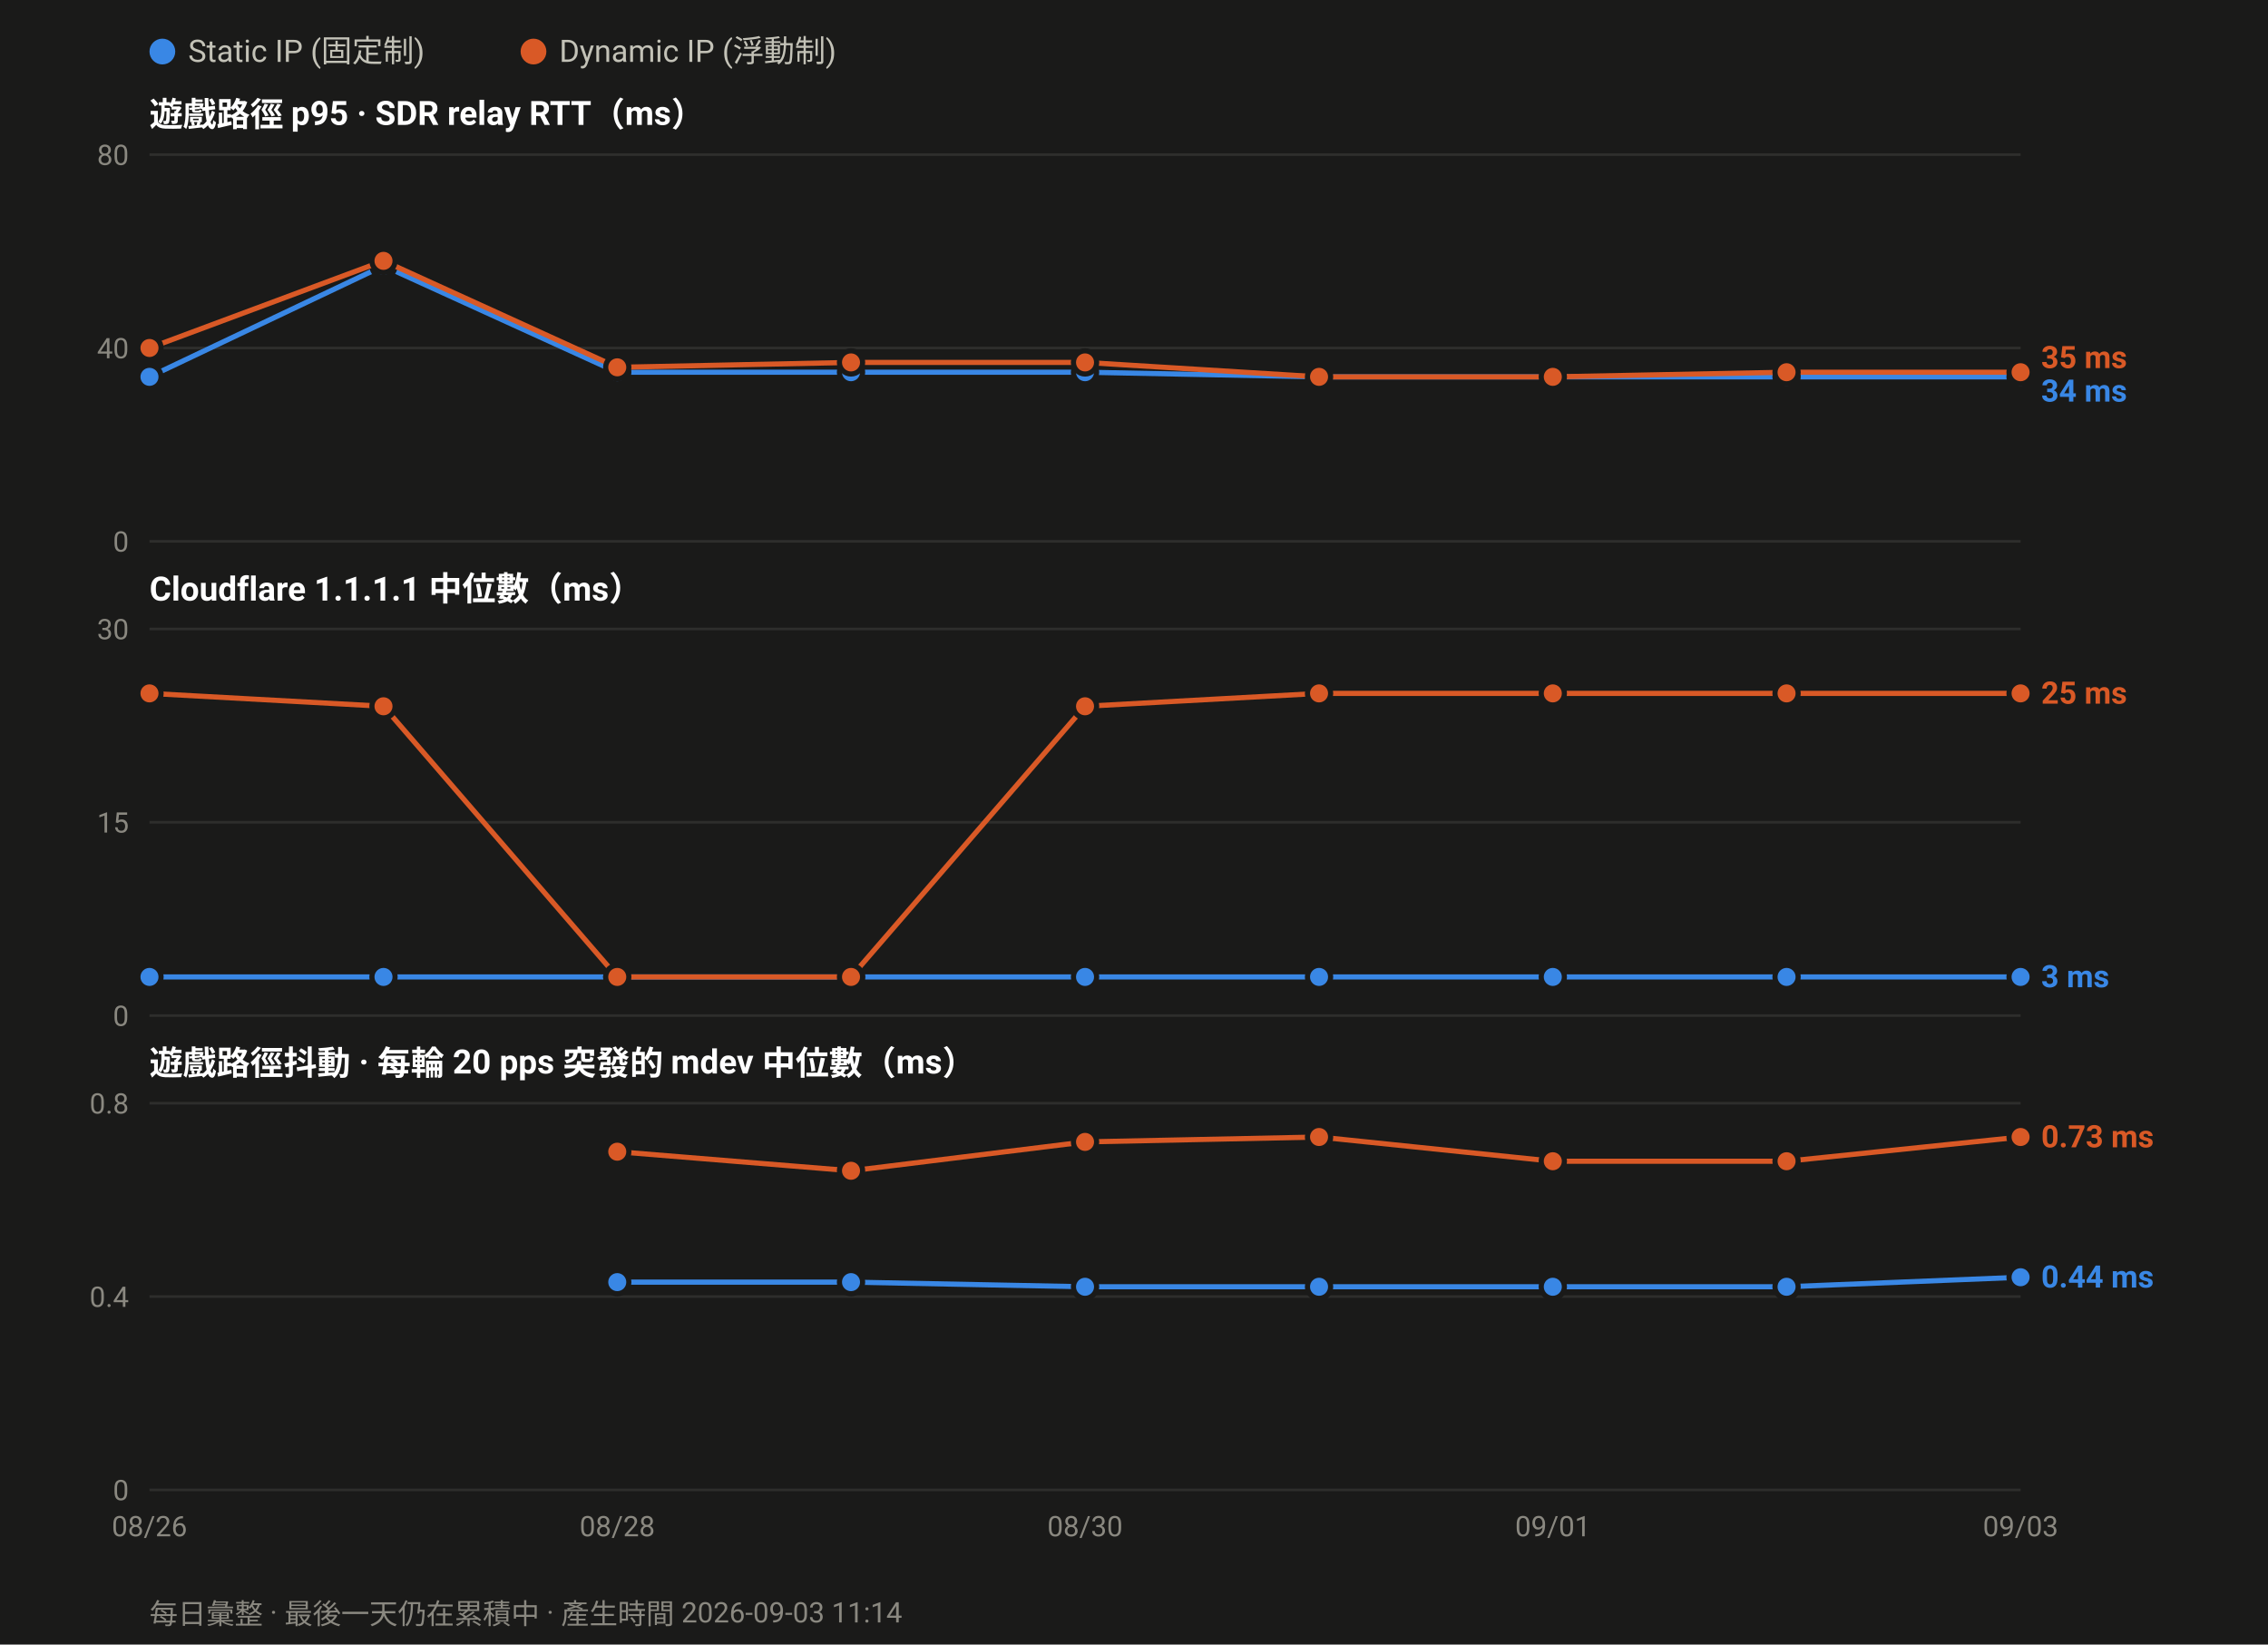
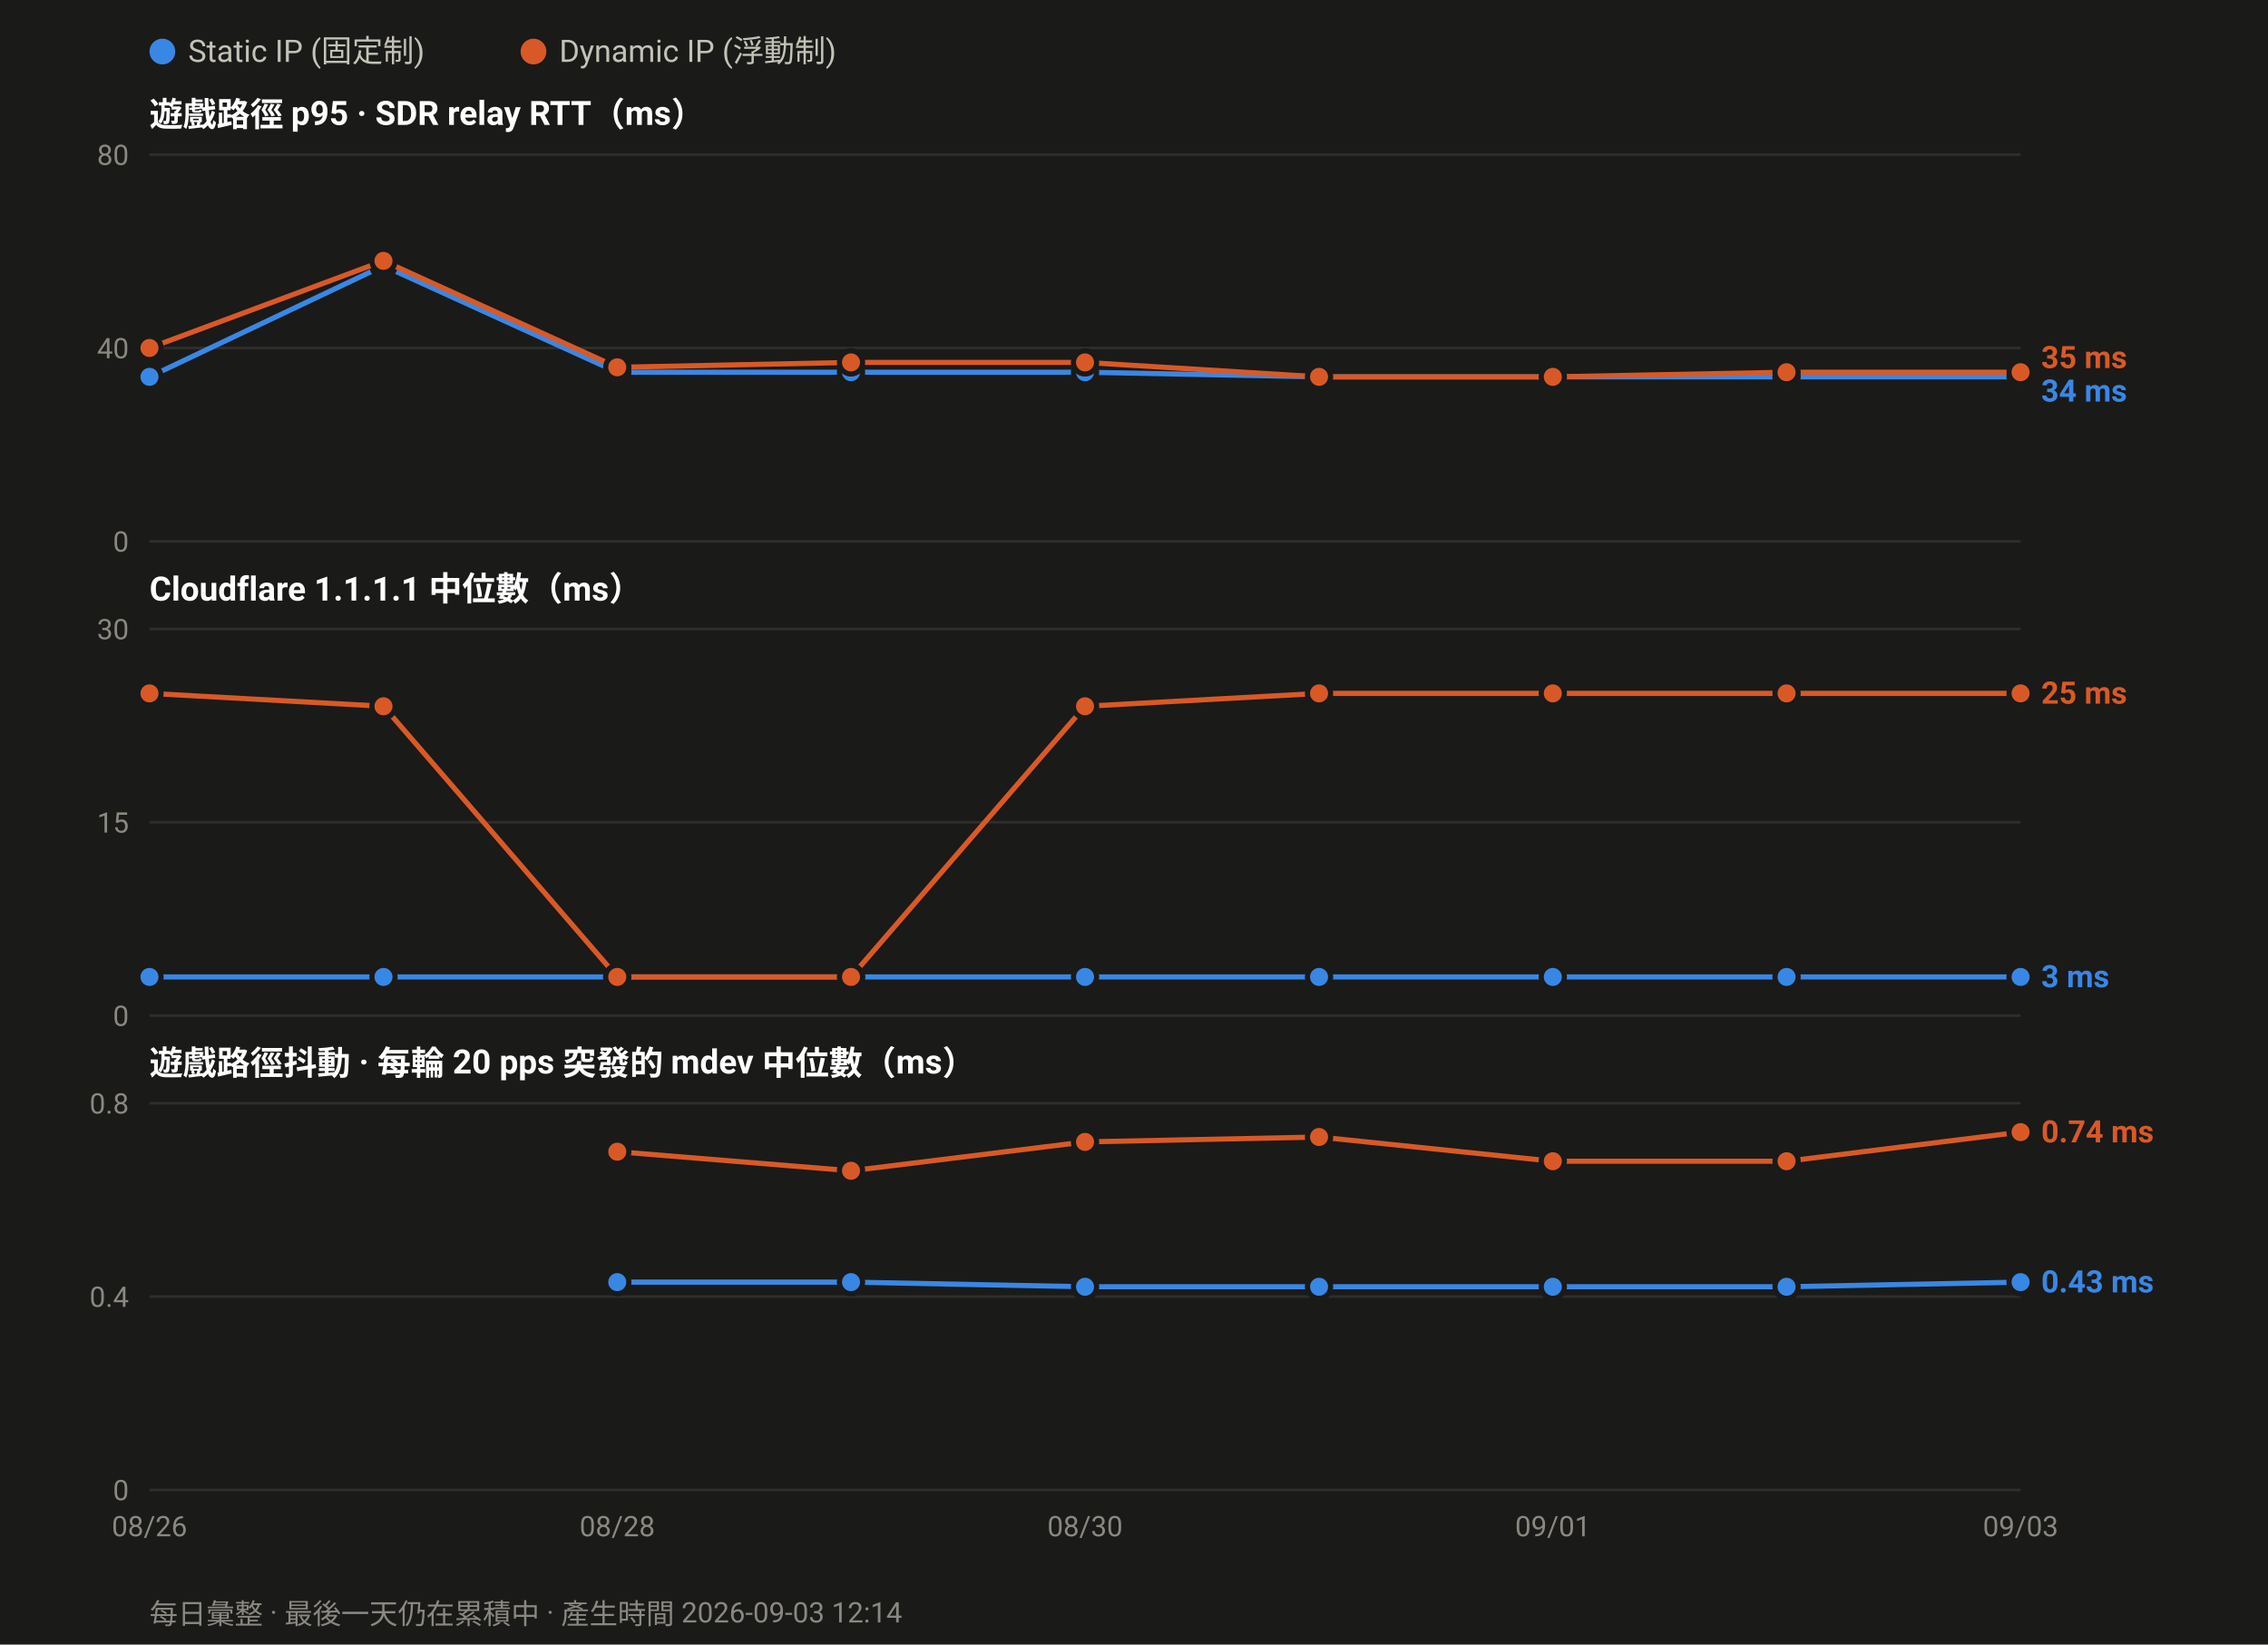
<svg xmlns="http://www.w3.org/2000/svg" width="880" height="638" viewBox="0 0 880 638" font-family="ui-sans-serif,-apple-system,Segoe UI,Roboto,Helvetica,Arial,sans-serif">
  <rect width="880" height="638" fill="#1a1a19" />
  <circle cx="63.0" cy="20" r="5" fill="#3987e5" />
  <text x="73.0" y="24" font-size="12" fill="#c3c2b7">Static IP (固定制)</text>
  <circle cx="207.0" cy="20" r="5" fill="#d95926" />
  <text x="217.0" y="24" font-size="12" fill="#c3c2b7">Dynamic IP (浮動制)</text>
  <text x="58" y="49.0" font-size="13" font-weight="600" fill="#ffffff">遊戲路徑 p95 · SDR relay RTT（ms）</text>
  <line x1="58" y1="210.0" x2="784.0" y2="210.0" stroke="#2e2e2c" stroke-width="1" />
  <text x="50" y="214.0" font-size="11" text-anchor="end" fill="#8a8880">0</text>
  <line x1="58" y1="135.0" x2="784.0" y2="135.0" stroke="#2e2e2c" stroke-width="1" />
  <text x="50" y="139.0" font-size="11" text-anchor="end" fill="#8a8880">40</text>
  <line x1="58" y1="60.0" x2="784.0" y2="60.0" stroke="#2e2e2c" stroke-width="1" />
  <text x="50" y="64.0" font-size="11" text-anchor="end" fill="#8a8880">80</text>
  <polyline fill="none" stroke="#3987e5" stroke-width="2" stroke-linejoin="round" points="58.0,146.2 148.8,103.1 239.5,144.4 330.2,144.4 421.0,144.4 511.8,146.2 602.5,146.2 693.2,146.2 784.0,146.2" />
  <circle cx="58.0" cy="146.2" r="4.5" fill="#3987e5" stroke="#1a1a19" stroke-width="2" />
  <circle cx="148.8" cy="103.1" r="4.5" fill="#3987e5" stroke="#1a1a19" stroke-width="2" />
  <circle cx="239.5" cy="144.4" r="4.5" fill="#3987e5" stroke="#1a1a19" stroke-width="2" />
  <circle cx="330.2" cy="144.4" r="4.5" fill="#3987e5" stroke="#1a1a19" stroke-width="2" />
  <circle cx="421.0" cy="144.4" r="4.5" fill="#3987e5" stroke="#1a1a19" stroke-width="2" />
  <circle cx="511.8" cy="146.2" r="4.5" fill="#3987e5" stroke="#1a1a19" stroke-width="2" />
  <circle cx="602.5" cy="146.2" r="4.5" fill="#3987e5" stroke="#1a1a19" stroke-width="2" />
  <circle cx="693.2" cy="146.2" r="4.5" fill="#3987e5" stroke="#1a1a19" stroke-width="2" />
  <circle cx="784.0" cy="146.2" r="4.5" fill="#3987e5" stroke="#1a1a19" stroke-width="2" />
  <polyline fill="none" stroke="#d95926" stroke-width="2" stroke-linejoin="round" points="58.0,135.0 148.8,101.2 239.5,142.5 330.2,140.6 421.0,140.6 511.8,146.2 602.5,146.2 693.2,144.4 784.0,144.4" />
  <circle cx="58.0" cy="135.0" r="4.5" fill="#d95926" stroke="#1a1a19" stroke-width="2" />
  <circle cx="148.8" cy="101.2" r="4.5" fill="#d95926" stroke="#1a1a19" stroke-width="2" />
  <circle cx="239.5" cy="142.5" r="4.5" fill="#d95926" stroke="#1a1a19" stroke-width="2" />
  <circle cx="330.2" cy="140.6" r="4.5" fill="#d95926" stroke="#1a1a19" stroke-width="2" />
  <circle cx="421.0" cy="140.6" r="4.5" fill="#d95926" stroke="#1a1a19" stroke-width="2" />
  <circle cx="511.8" cy="146.2" r="4.5" fill="#d95926" stroke="#1a1a19" stroke-width="2" />
  <circle cx="602.5" cy="146.2" r="4.5" fill="#d95926" stroke="#1a1a19" stroke-width="2" />
  <circle cx="693.2" cy="144.4" r="4.5" fill="#d95926" stroke="#1a1a19" stroke-width="2" />
  <circle cx="784.0" cy="144.4" r="4.5" fill="#d95926" stroke="#1a1a19" stroke-width="2" />
  <text x="792.0" y="142.8" font-size="12" font-weight="600" fill="#d95926">35 ms</text>
  <text x="792.0" y="155.8" font-size="12" font-weight="600" fill="#3987e5">34 ms</text>
  <text x="58" y="233.0" font-size="13" font-weight="600" fill="#ffffff">Cloudflare 1.1.1.1 中位數（ms）</text>
  <line x1="58" y1="394.0" x2="784.0" y2="394.0" stroke="#2e2e2c" stroke-width="1" />
  <text x="50" y="398.0" font-size="11" text-anchor="end" fill="#8a8880">0</text>
  <line x1="58" y1="319.0" x2="784.0" y2="319.0" stroke="#2e2e2c" stroke-width="1" />
  <text x="50" y="323.0" font-size="11" text-anchor="end" fill="#8a8880">15</text>
  <line x1="58" y1="244.0" x2="784.0" y2="244.0" stroke="#2e2e2c" stroke-width="1" />
  <text x="50" y="248.0" font-size="11" text-anchor="end" fill="#8a8880">30</text>
  <polyline fill="none" stroke="#3987e5" stroke-width="2" stroke-linejoin="round" points="58.0,379.0 148.8,379.0 239.5,379.0 330.2,379.0 421.0,379.0 511.8,379.0 602.5,379.0 693.2,379.0 784.0,379.0" />
  <circle cx="58.0" cy="379.0" r="4.5" fill="#3987e5" stroke="#1a1a19" stroke-width="2" />
  <circle cx="148.8" cy="379.0" r="4.5" fill="#3987e5" stroke="#1a1a19" stroke-width="2" />
  <circle cx="239.5" cy="379.0" r="4.5" fill="#3987e5" stroke="#1a1a19" stroke-width="2" />
  <circle cx="330.2" cy="379.0" r="4.5" fill="#3987e5" stroke="#1a1a19" stroke-width="2" />
  <circle cx="421.0" cy="379.0" r="4.5" fill="#3987e5" stroke="#1a1a19" stroke-width="2" />
  <circle cx="511.8" cy="379.0" r="4.5" fill="#3987e5" stroke="#1a1a19" stroke-width="2" />
  <circle cx="602.5" cy="379.0" r="4.5" fill="#3987e5" stroke="#1a1a19" stroke-width="2" />
  <circle cx="693.2" cy="379.0" r="4.5" fill="#3987e5" stroke="#1a1a19" stroke-width="2" />
  <circle cx="784.0" cy="379.0" r="4.5" fill="#3987e5" stroke="#1a1a19" stroke-width="2" />
  <polyline fill="none" stroke="#d95926" stroke-width="2" stroke-linejoin="round" points="58.0,269.0 148.8,274.0 239.5,379.0 330.2,379.0 421.0,274.0 511.8,269.0 602.5,269.0 693.2,269.0 784.0,269.0" />
  <circle cx="58.0" cy="269.0" r="4.5" fill="#d95926" stroke="#1a1a19" stroke-width="2" />
  <circle cx="148.8" cy="274.0" r="4.5" fill="#d95926" stroke="#1a1a19" stroke-width="2" />
  <circle cx="239.5" cy="379.0" r="4.5" fill="#d95926" stroke="#1a1a19" stroke-width="2" />
  <circle cx="330.2" cy="379.0" r="4.5" fill="#d95926" stroke="#1a1a19" stroke-width="2" />
  <circle cx="421.0" cy="274.0" r="4.5" fill="#d95926" stroke="#1a1a19" stroke-width="2" />
  <circle cx="511.8" cy="269.0" r="4.5" fill="#d95926" stroke="#1a1a19" stroke-width="2" />
  <circle cx="602.5" cy="269.0" r="4.5" fill="#d95926" stroke="#1a1a19" stroke-width="2" />
  <circle cx="693.2" cy="269.0" r="4.5" fill="#d95926" stroke="#1a1a19" stroke-width="2" />
  <circle cx="784.0" cy="269.0" r="4.5" fill="#d95926" stroke="#1a1a19" stroke-width="2" />
  <text x="792.0" y="273.0" font-size="12" font-weight="600" fill="#d95926">25 ms</text>
  <text x="792.0" y="383.0" font-size="12" font-weight="600" fill="#3987e5">3 ms</text>
  <text x="58" y="417.0" font-size="13" font-weight="600" fill="#ffffff">遊戲路徑抖動 · 每輪 20 pps 突發的 mdev 中位數（ms）</text>
  <line x1="58" y1="578.0" x2="784.0" y2="578.0" stroke="#2e2e2c" stroke-width="1" />
  <text x="50" y="582.0" font-size="11" text-anchor="end" fill="#8a8880">0</text>
  <line x1="58" y1="503.0" x2="784.0" y2="503.0" stroke="#2e2e2c" stroke-width="1" />
  <text x="50" y="507.0" font-size="11" text-anchor="end" fill="#8a8880">0.4</text>
  <line x1="58" y1="428.0" x2="784.0" y2="428.0" stroke="#2e2e2c" stroke-width="1" />
  <text x="50" y="432.0" font-size="11" text-anchor="end" fill="#8a8880">0.8</text>
-   <polyline fill="none" stroke="#3987e5" stroke-width="2" stroke-linejoin="round" points="239.5,497.4 330.2,497.4 421.0,499.2 511.8,499.2 602.5,499.2 693.2,499.2 784.0,495.5" />
+   <polyline fill="none" stroke="#3987e5" stroke-width="2" stroke-linejoin="round" points="239.5,497.4 330.2,497.4 421.0,499.2 511.8,499.2 602.5,499.2 693.2,499.2 784.0,497.4" />
  <circle cx="239.5" cy="497.4" r="4.5" fill="#3987e5" stroke="#1a1a19" stroke-width="2" />
  <circle cx="330.2" cy="497.4" r="4.5" fill="#3987e5" stroke="#1a1a19" stroke-width="2" />
  <circle cx="421.0" cy="499.2" r="4.5" fill="#3987e5" stroke="#1a1a19" stroke-width="2" />
  <circle cx="511.8" cy="499.2" r="4.5" fill="#3987e5" stroke="#1a1a19" stroke-width="2" />
  <circle cx="602.5" cy="499.2" r="4.5" fill="#3987e5" stroke="#1a1a19" stroke-width="2" />
  <circle cx="693.2" cy="499.2" r="4.5" fill="#3987e5" stroke="#1a1a19" stroke-width="2" />
-   <circle cx="784.0" cy="495.5" r="4.5" fill="#3987e5" stroke="#1a1a19" stroke-width="2" />
-   <polyline fill="none" stroke="#d95926" stroke-width="2" stroke-linejoin="round" points="239.5,446.8 330.2,454.2 421.0,443.0 511.8,441.1 602.5,450.5 693.2,450.5 784.0,441.1" />
+   <circle cx="784.0" cy="497.4" r="4.5" fill="#3987e5" stroke="#1a1a19" stroke-width="2" />
+   <polyline fill="none" stroke="#d95926" stroke-width="2" stroke-linejoin="round" points="239.5,446.8 330.2,454.2 421.0,443.0 511.8,441.1 602.5,450.5 693.2,450.5 784.0,439.2" />
  <circle cx="239.5" cy="446.8" r="4.5" fill="#d95926" stroke="#1a1a19" stroke-width="2" />
  <circle cx="330.2" cy="454.2" r="4.5" fill="#d95926" stroke="#1a1a19" stroke-width="2" />
  <circle cx="421.0" cy="443.0" r="4.5" fill="#d95926" stroke="#1a1a19" stroke-width="2" />
  <circle cx="511.8" cy="441.1" r="4.5" fill="#d95926" stroke="#1a1a19" stroke-width="2" />
  <circle cx="602.5" cy="450.5" r="4.5" fill="#d95926" stroke="#1a1a19" stroke-width="2" />
  <circle cx="693.2" cy="450.5" r="4.5" fill="#d95926" stroke="#1a1a19" stroke-width="2" />
-   <circle cx="784.0" cy="441.1" r="4.5" fill="#d95926" stroke="#1a1a19" stroke-width="2" />
-   <text x="792.0" y="445.1" font-size="12" font-weight="600" fill="#d95926">0.73 ms</text>
-   <text x="792.0" y="499.5" font-size="12" font-weight="600" fill="#3987e5">0.44 ms</text>
+   <circle cx="784.0" cy="439.2" r="4.5" fill="#d95926" stroke="#1a1a19" stroke-width="2" />
+   <text x="792.0" y="443.2" font-size="12" font-weight="600" fill="#d95926">0.74 ms</text>
+   <text x="792.0" y="501.4" font-size="12" font-weight="600" fill="#3987e5">0.43 ms</text>
  <text x="58.0" y="596.0" font-size="11" text-anchor="middle" fill="#8a8880">08/26</text>
  <text x="239.5" y="596.0" font-size="11" text-anchor="middle" fill="#8a8880">08/28</text>
  <text x="421.0" y="596.0" font-size="11" text-anchor="middle" fill="#8a8880">08/30</text>
  <text x="602.5" y="596.0" font-size="11" text-anchor="middle" fill="#8a8880">09/01</text>
  <text x="784.0" y="596.0" font-size="11" text-anchor="middle" fill="#8a8880">09/03</text>
-   <text x="58" y="630" font-size="11" fill="#8a8880">每日彙整 · 最後一天仍在累積中 · 產生時間 2026-09-03 11:14</text>
+   <text x="58" y="630" font-size="11" fill="#8a8880">每日彙整 · 最後一天仍在累積中 · 產生時間 2026-09-03 12:14</text>
</svg>
